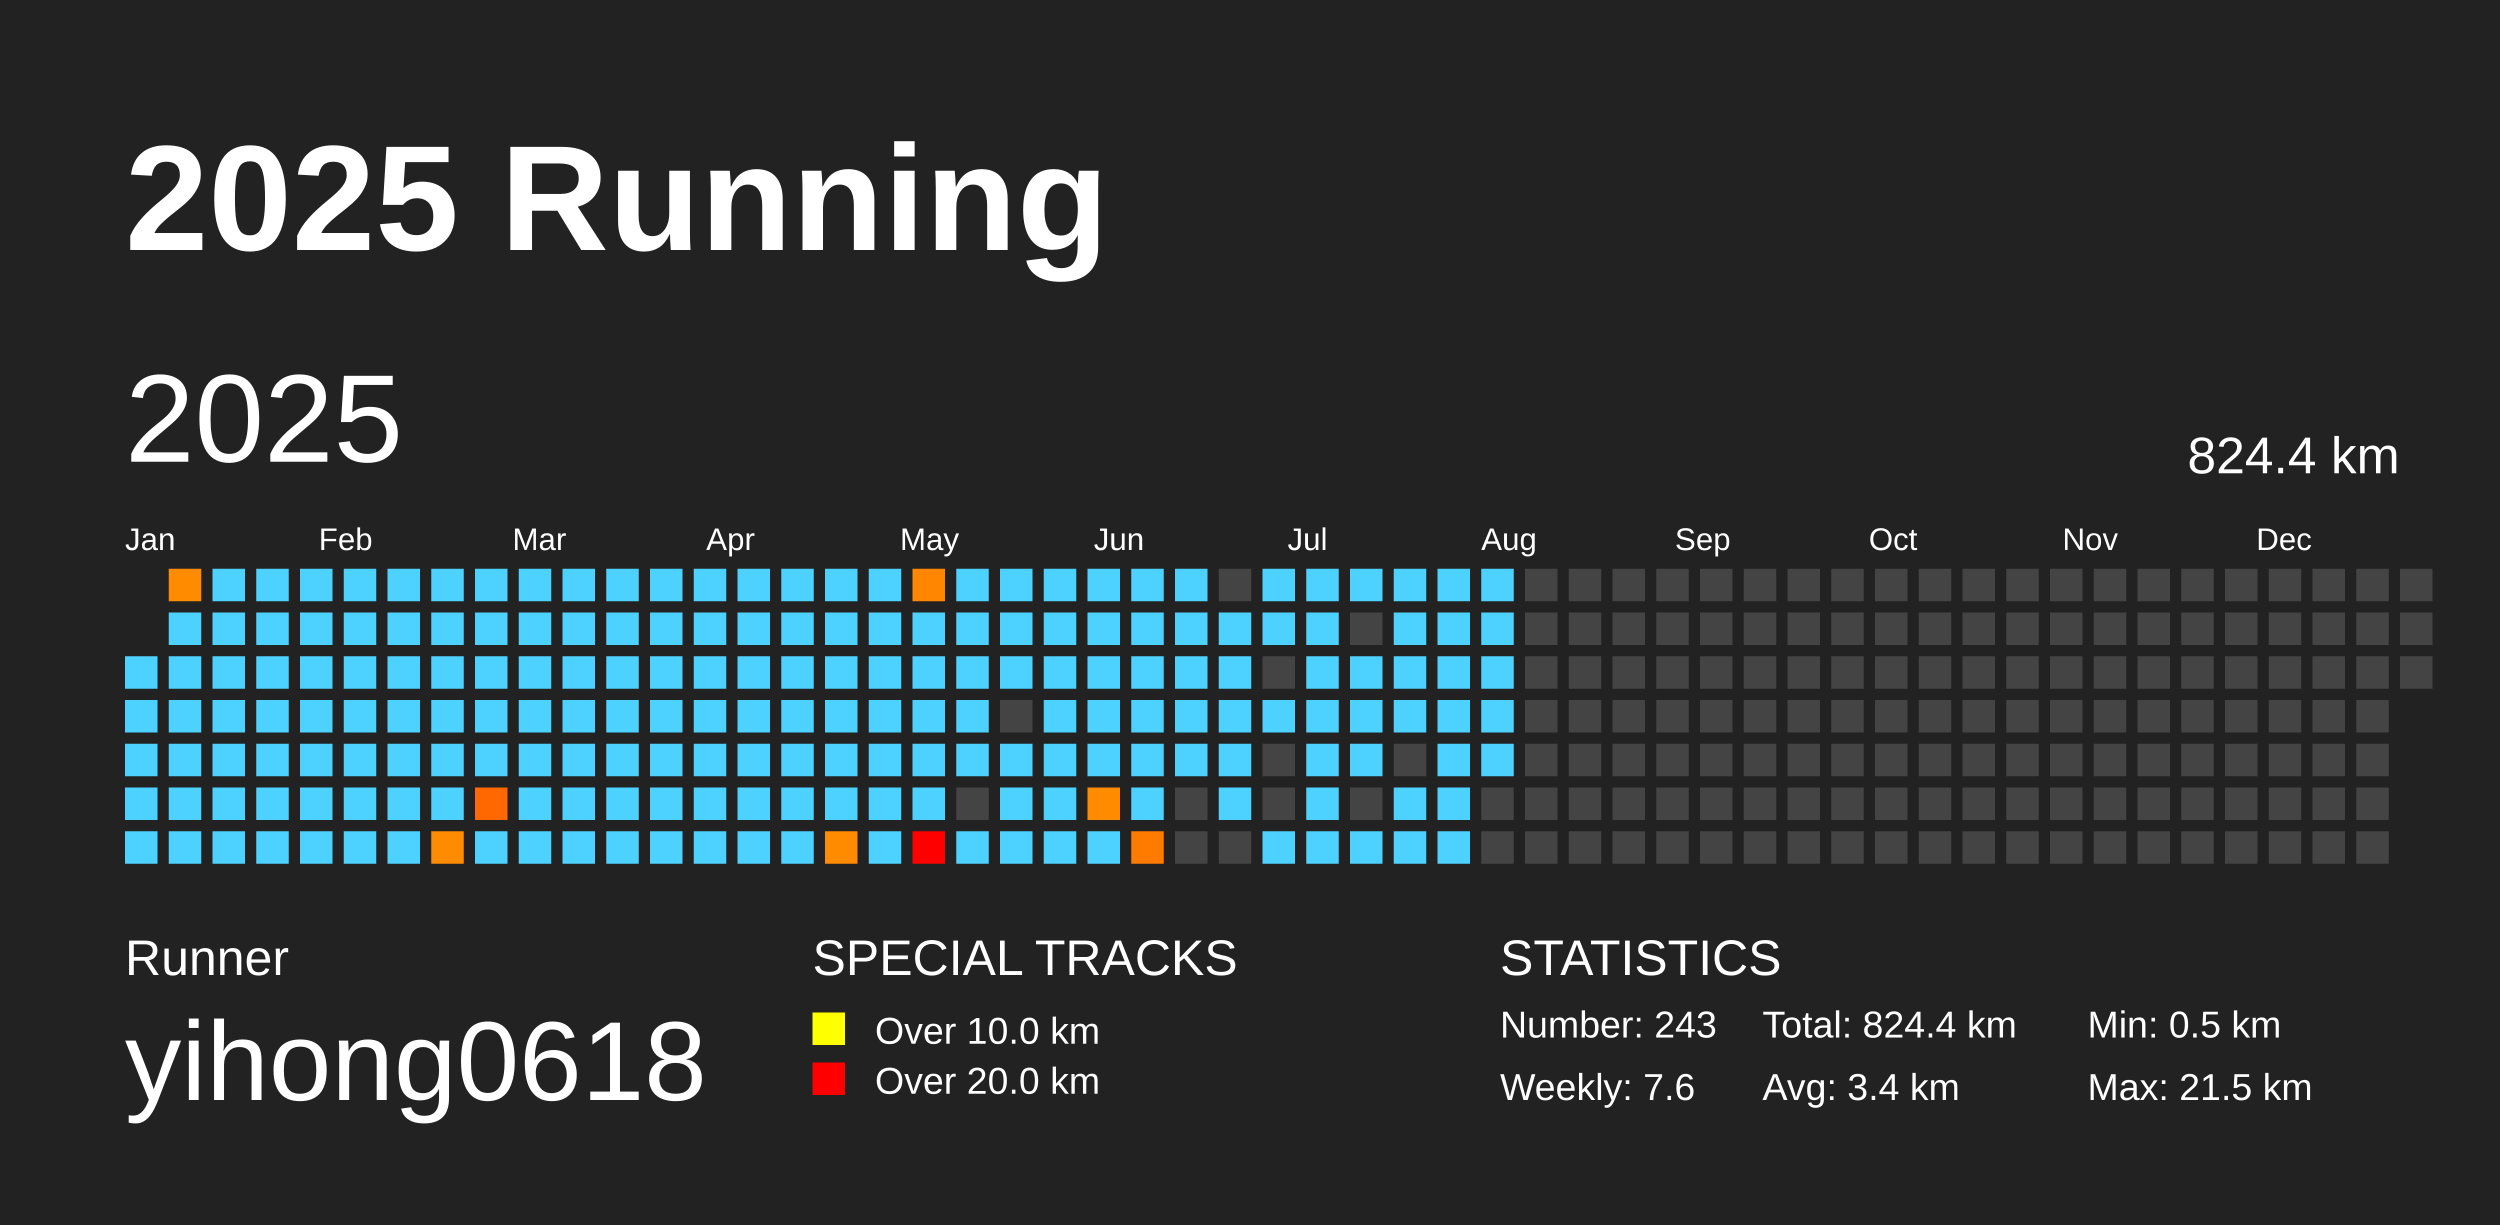
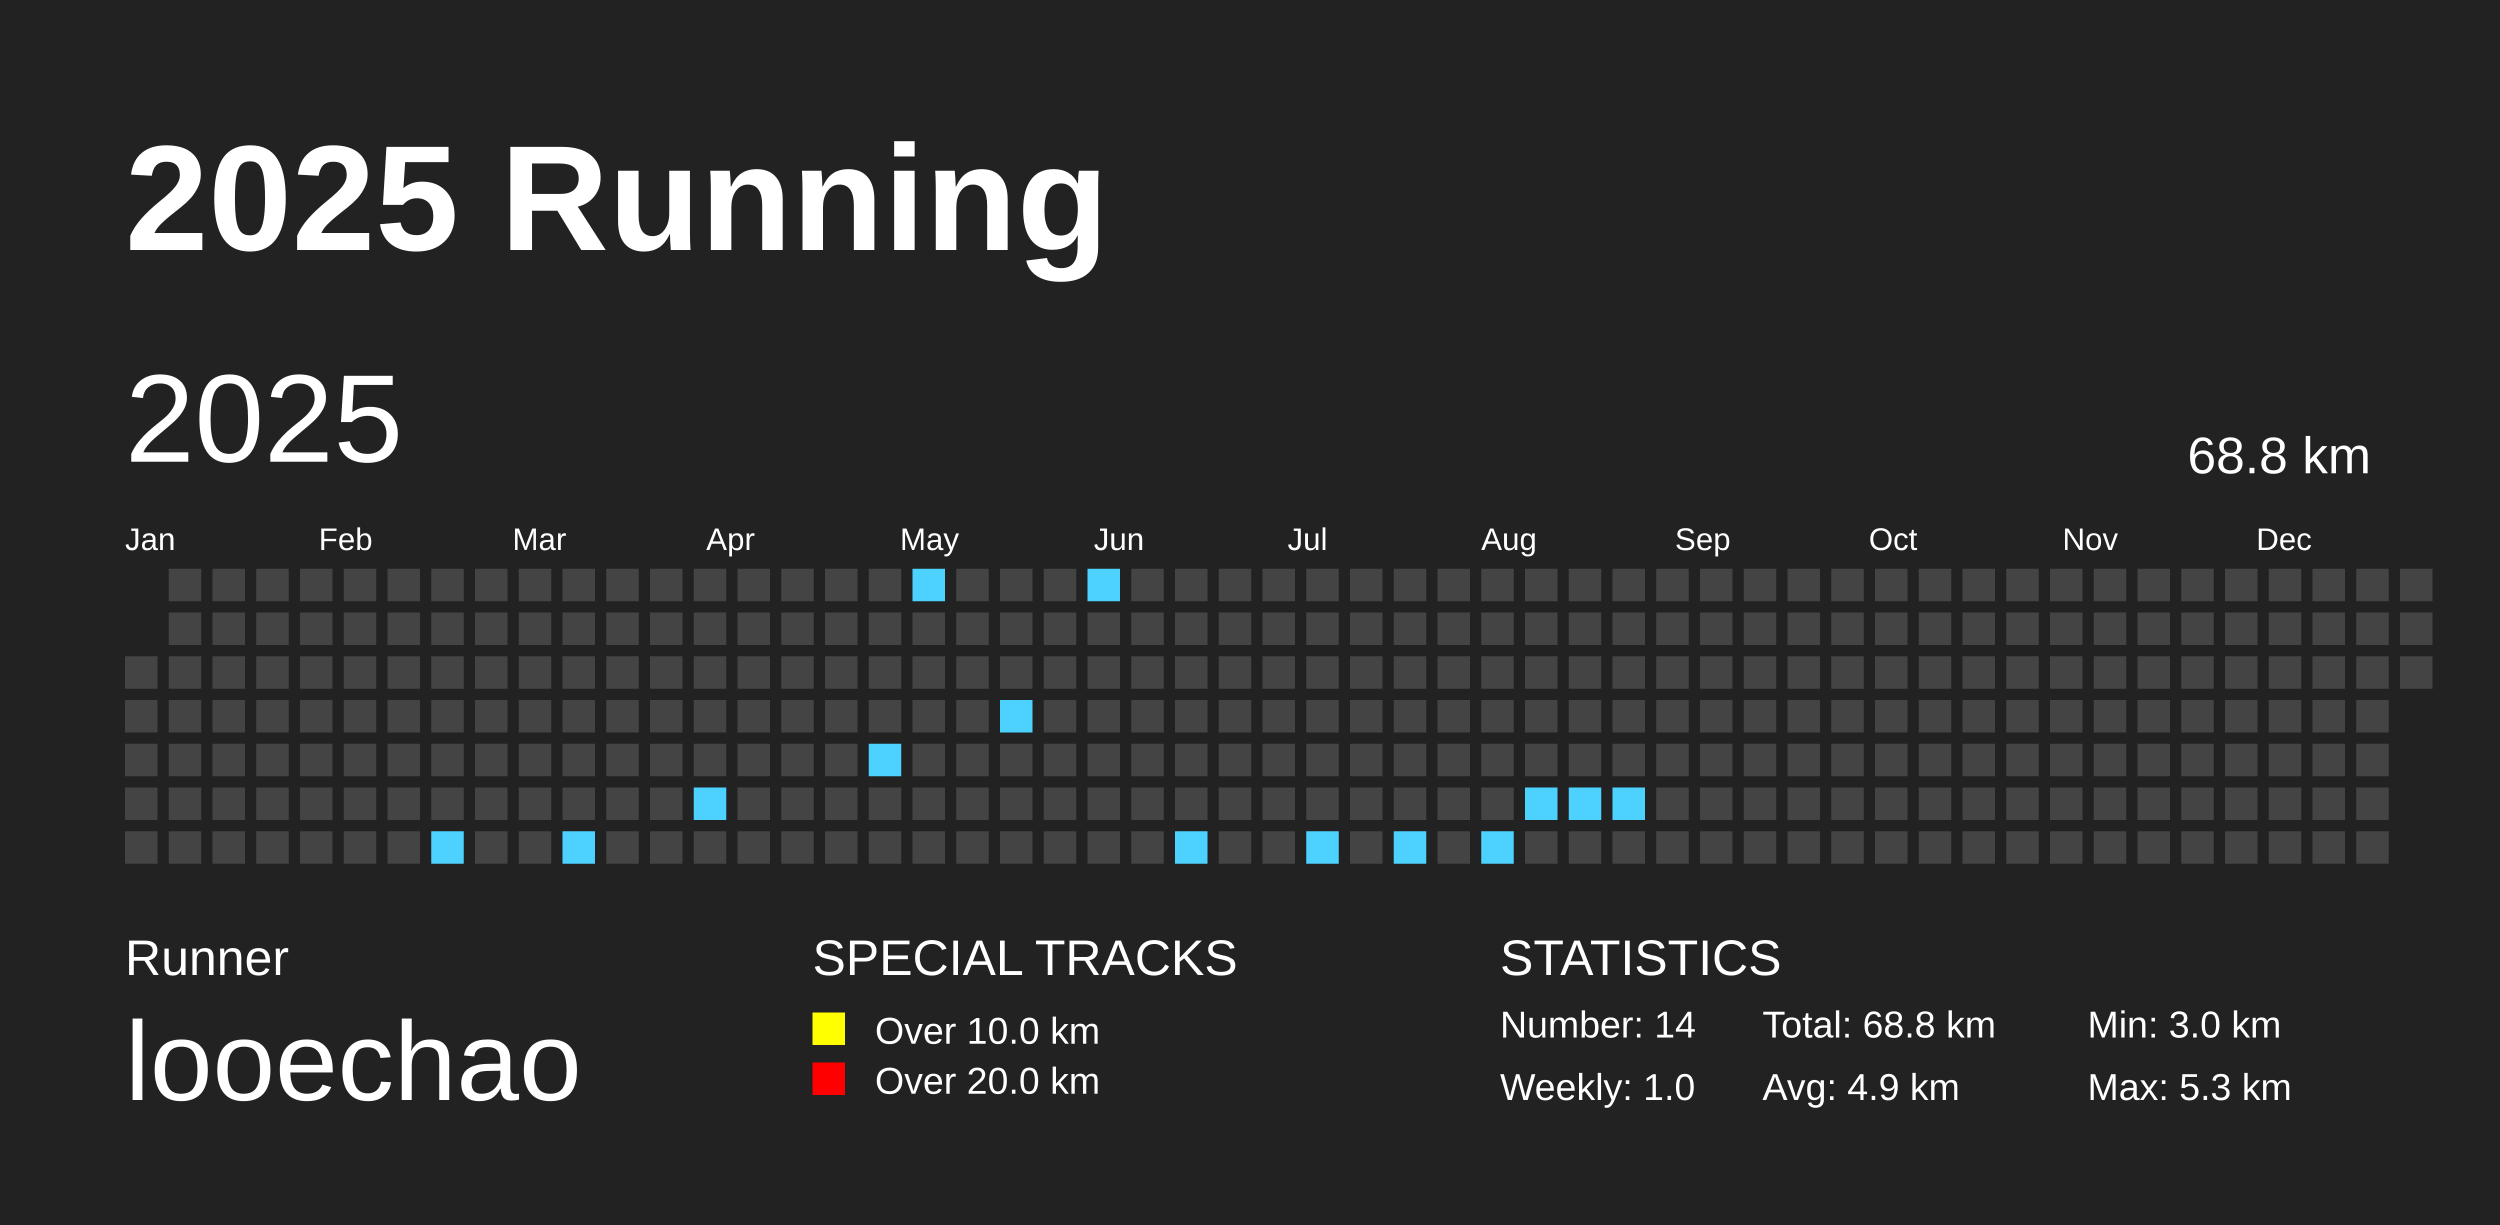
<svg xmlns="http://www.w3.org/2000/svg" baseProfile="full" height="98mm" version="1.1" viewBox="0,0,200,98" width="200mm">
  <defs />
  <rect fill="#222222" height="98" width="200" x="0" y="0" />
  <text fill="#FFFFFF" style="font-size:12px; font-family:Arial; font-weight:bold;" x="10" y="20">2025 Running</text>
  <text fill="#FFFFFF" style="font-size:4px; font-family:Arial" x="10" y="78">Runner</text>
-   <text fill="#FFFFFF" style="font-size:9px; font-family:Arial" x="10" y="88">yihong0618</text>
+   <text fill="#FFFFFF" style="font-size:9px; font-family:Arial" x="10" y="88">looechao</text>
  <text fill="#FFFFFF" style="font-size:4px; font-family:Arial" x="65" y="78">SPECIAL TRACKS</text>
  <rect fill="yellow" height="2.6" width="2.6" x="65" y="81" />
  <text fill="#FFFFFF" style="font-size:3px; font-family:Arial" x="70" y="83.5">Over 10.0 km</text>
  <rect fill="red" height="2.6" width="2.6" x="65" y="85" />
  <text fill="#FFFFFF" style="font-size:3px; font-family:Arial" x="70" y="87.5">Over 20.0 km</text>
  <text fill="#FFFFFF" style="font-size:4px; font-family:Arial" x="120" y="78">STATISTICS</text>
-   <text fill="#FFFFFF" style="font-size:3px; font-family:Arial" x="120" y="83">Number: 243</text>
-   <text fill="#FFFFFF" style="font-size:3px; font-family:Arial" x="120" y="88">Weekly: 7.6</text>
-   <text fill="#FFFFFF" style="font-size:3px; font-family:Arial" x="141" y="83">Total: 824.4 km</text>
-   <text fill="#FFFFFF" style="font-size:3px; font-family:Arial" x="141" y="88">Avg: 3.4 km</text>
-   <text fill="#FFFFFF" style="font-size:3px; font-family:Arial" x="167" y="83">Min: 0.5 km</text>
-   <text fill="#FFFFFF" style="font-size:3px; font-family:Arial" x="167" y="88">Max: 21.5 km</text>
+   <text fill="#FFFFFF" style="font-size:3px; font-family:Arial" x="120" y="83">Number: 14</text>
+   <text fill="#FFFFFF" style="font-size:3px; font-family:Arial" x="120" y="88">Weekly: 1.0</text>
+   <text fill="#FFFFFF" style="font-size:3px; font-family:Arial" x="141" y="83">Total: 68.8 km</text>
+   <text fill="#FFFFFF" style="font-size:3px; font-family:Arial" x="141" y="88">Avg: 4.9 km</text>
+   <text fill="#FFFFFF" style="font-size:3px; font-family:Arial" x="167" y="83">Min: 3.0 km</text>
+   <text fill="#FFFFFF" style="font-size:3px; font-family:Arial" x="167" y="88">Max: 5.3 km</text>
  <text dominant-baseline="hanging" fill="#FFFFFF" style="font-size:10.0px; font-family:Arial;" x="10" y="30">2025</text>
-   <text dominant-baseline="hanging" fill="#FFFFFF" style="font-size:4.125px; font-family:Arial;" x="175" y="35">824.4 km</text>
+   <text dominant-baseline="hanging" fill="#FFFFFF" style="font-size:4.125px; font-family:Arial;" x="175" y="35">68.8 km</text>
  <text fill="#FFFFFF" style="font-size:2.5px; font-family:Arial" x="10.0" y="44">Jan</text>
  <text fill="#FFFFFF" style="font-size:2.5px; font-family:Arial" x="25.5" y="44">Feb</text>
  <text fill="#FFFFFF" style="font-size:2.5px; font-family:Arial" x="41.0" y="44">Mar</text>
  <text fill="#FFFFFF" style="font-size:2.5px; font-family:Arial" x="56.5" y="44">Apr</text>
  <text fill="#FFFFFF" style="font-size:2.5px; font-family:Arial" x="72.0" y="44">May</text>
  <text fill="#FFFFFF" style="font-size:2.5px; font-family:Arial" x="87.5" y="44">Jun</text>
  <text fill="#FFFFFF" style="font-size:2.5px; font-family:Arial" x="103.0" y="44">Jul</text>
  <text fill="#FFFFFF" style="font-size:2.5px; font-family:Arial" x="118.5" y="44">Aug</text>
  <text fill="#FFFFFF" style="font-size:2.5px; font-family:Arial" x="134.0" y="44">Sep</text>
  <text fill="#FFFFFF" style="font-size:2.5px; font-family:Arial" x="149.5" y="44">Oct</text>
  <text fill="#FFFFFF" style="font-size:2.5px; font-family:Arial" x="165.0" y="44">Nov</text>
  <text fill="#FFFFFF" style="font-size:2.5px; font-family:Arial" x="180.5" y="44">Dec</text>
-   <rect fill="#4dd2ff" height="2.6" width="2.6" x="10.0" y="52.5" />
-   <rect fill="#4dd2ff" height="2.6" width="2.6" x="10.0" y="56.0" />
-   <rect fill="#4dd2ff" height="2.6" width="2.6" x="10.0" y="59.5" />
-   <rect fill="#4dd2ff" height="2.6" width="2.6" x="10.0" y="63.0" />
-   <rect fill="#4dd2ff" height="2.6" width="2.6" x="10.0" y="66.5" />
-   <rect fill="#ff8c00" height="2.6" width="2.6" x="13.5" y="45.5" />
-   <rect fill="#4dd2ff" height="2.6" width="2.6" x="13.5" y="49.0" />
-   <rect fill="#4dd2ff" height="2.6" width="2.6" x="13.5" y="52.5" />
-   <rect fill="#4dd2ff" height="2.6" width="2.6" x="13.5" y="56.0" />
-   <rect fill="#4dd2ff" height="2.6" width="2.6" x="13.5" y="59.5" />
-   <rect fill="#4dd2ff" height="2.6" width="2.6" x="13.5" y="63.0" />
-   <rect fill="#4dd2ff" height="2.6" width="2.6" x="13.5" y="66.5" />
-   <rect fill="#4dd2ff" height="2.6" width="2.6" x="17.0" y="45.5" />
-   <rect fill="#4dd2ff" height="2.6" width="2.6" x="17.0" y="49.0" />
-   <rect fill="#4dd2ff" height="2.6" width="2.6" x="17.0" y="52.5" />
-   <rect fill="#4dd2ff" height="2.6" width="2.6" x="17.0" y="56.0" />
-   <rect fill="#4dd2ff" height="2.6" width="2.6" x="17.0" y="59.5" />
-   <rect fill="#4dd2ff" height="2.6" width="2.6" x="17.0" y="63.0" />
-   <rect fill="#4dd2ff" height="2.6" width="2.6" x="17.0" y="66.5" />
-   <rect fill="#4dd2ff" height="2.6" width="2.6" x="20.5" y="45.5" />
-   <rect fill="#4dd2ff" height="2.6" width="2.6" x="20.5" y="49.0" />
-   <rect fill="#4dd2ff" height="2.6" width="2.6" x="20.5" y="52.5" />
-   <rect fill="#4dd2ff" height="2.6" width="2.6" x="20.5" y="56.0" />
-   <rect fill="#4dd2ff" height="2.6" width="2.6" x="20.5" y="59.5" />
-   <rect fill="#4dd2ff" height="2.6" width="2.6" x="20.5" y="63.0" />
-   <rect fill="#4dd2ff" height="2.6" width="2.6" x="20.5" y="66.5" />
-   <rect fill="#4dd2ff" height="2.6" width="2.6" x="24.0" y="45.5" />
-   <rect fill="#4dd2ff" height="2.6" width="2.6" x="24.0" y="49.0" />
-   <rect fill="#4dd2ff" height="2.6" width="2.6" x="24.0" y="52.5" />
-   <rect fill="#4dd2ff" height="2.6" width="2.6" x="24.0" y="56.0" />
-   <rect fill="#4dd2ff" height="2.6" width="2.6" x="24.0" y="59.5" />
-   <rect fill="#4dd2ff" height="2.6" width="2.6" x="24.0" y="63.0" />
-   <rect fill="#4dd2ff" height="2.6" width="2.6" x="24.0" y="66.5" />
-   <rect fill="#4dd2ff" height="2.6" width="2.6" x="27.5" y="45.5" />
-   <rect fill="#4dd2ff" height="2.6" width="2.6" x="27.5" y="49.0" />
-   <rect fill="#4dd2ff" height="2.6" width="2.6" x="27.5" y="52.5" />
-   <rect fill="#4dd2ff" height="2.6" width="2.6" x="27.5" y="56.0" />
-   <rect fill="#4dd2ff" height="2.6" width="2.6" x="27.5" y="59.5" />
-   <rect fill="#4dd2ff" height="2.6" width="2.6" x="27.5" y="63.0" />
-   <rect fill="#4dd2ff" height="2.6" width="2.6" x="27.5" y="66.5" />
-   <rect fill="#4dd2ff" height="2.6" width="2.6" x="31.0" y="45.5" />
-   <rect fill="#4dd2ff" height="2.6" width="2.6" x="31.0" y="49.0" />
-   <rect fill="#4dd2ff" height="2.6" width="2.6" x="31.0" y="52.5" />
-   <rect fill="#4dd2ff" height="2.6" width="2.6" x="31.0" y="56.0" />
-   <rect fill="#4dd2ff" height="2.6" width="2.6" x="31.0" y="59.5" />
-   <rect fill="#4dd2ff" height="2.6" width="2.6" x="31.0" y="63.0" />
-   <rect fill="#4dd2ff" height="2.6" width="2.6" x="31.0" y="66.5" />
-   <rect fill="#4dd2ff" height="2.6" width="2.6" x="34.5" y="45.5" />
-   <rect fill="#4dd2ff" height="2.6" width="2.6" x="34.5" y="49.0" />
-   <rect fill="#4dd2ff" height="2.6" width="2.6" x="34.5" y="52.5" />
-   <rect fill="#4dd2ff" height="2.6" width="2.6" x="34.5" y="56.0" />
-   <rect fill="#4dd2ff" height="2.6" width="2.6" x="34.5" y="59.5" />
-   <rect fill="#4dd2ff" height="2.6" width="2.6" x="34.5" y="63.0" />
-   <rect fill="#ff8c00" height="2.6" width="2.6" x="34.5" y="66.5" />
-   <rect fill="#4dd2ff" height="2.6" width="2.6" x="38.0" y="45.5" />
-   <rect fill="#4dd2ff" height="2.6" width="2.6" x="38.0" y="49.0" />
-   <rect fill="#4dd2ff" height="2.6" width="2.6" x="38.0" y="52.5" />
-   <rect fill="#4dd2ff" height="2.6" width="2.6" x="38.0" y="56.0" />
-   <rect fill="#4dd2ff" height="2.6" width="2.6" x="38.0" y="59.5" />
-   <rect fill="#ff6700" height="2.6" width="2.6" x="38.0" y="63.0" />
-   <rect fill="#4dd2ff" height="2.6" width="2.6" x="38.0" y="66.5" />
-   <rect fill="#4dd2ff" height="2.6" width="2.6" x="41.5" y="45.5" />
-   <rect fill="#4dd2ff" height="2.6" width="2.6" x="41.5" y="49.0" />
-   <rect fill="#4dd2ff" height="2.6" width="2.6" x="41.5" y="52.5" />
-   <rect fill="#4dd2ff" height="2.6" width="2.6" x="41.5" y="56.0" />
-   <rect fill="#4dd2ff" height="2.6" width="2.6" x="41.5" y="59.5" />
-   <rect fill="#4dd2ff" height="2.6" width="2.6" x="41.5" y="63.0" />
-   <rect fill="#4dd2ff" height="2.6" width="2.6" x="41.5" y="66.5" />
-   <rect fill="#4dd2ff" height="2.6" width="2.6" x="45.0" y="45.5" />
-   <rect fill="#4dd2ff" height="2.6" width="2.6" x="45.0" y="49.0" />
-   <rect fill="#4dd2ff" height="2.6" width="2.6" x="45.0" y="52.5" />
-   <rect fill="#4dd2ff" height="2.6" width="2.6" x="45.0" y="56.0" />
-   <rect fill="#4dd2ff" height="2.6" width="2.6" x="45.0" y="59.5" />
-   <rect fill="#4dd2ff" height="2.6" width="2.6" x="45.0" y="63.0" />
-   <rect fill="#4dd2ff" height="2.6" width="2.6" x="45.0" y="66.5" />
-   <rect fill="#4dd2ff" height="2.6" width="2.6" x="48.5" y="45.5" />
-   <rect fill="#4dd2ff" height="2.6" width="2.6" x="48.5" y="49.0" />
-   <rect fill="#4dd2ff" height="2.6" width="2.6" x="48.5" y="52.5" />
-   <rect fill="#4dd2ff" height="2.6" width="2.6" x="48.5" y="56.0" />
-   <rect fill="#4dd2ff" height="2.6" width="2.6" x="48.5" y="59.5" />
-   <rect fill="#4dd2ff" height="2.6" width="2.6" x="48.5" y="63.0" />
-   <rect fill="#4dd2ff" height="2.6" width="2.6" x="48.5" y="66.5" />
-   <rect fill="#4dd2ff" height="2.6" width="2.6" x="52.0" y="45.5" />
-   <rect fill="#4dd2ff" height="2.6" width="2.6" x="52.0" y="49.0" />
-   <rect fill="#4dd2ff" height="2.6" width="2.6" x="52.0" y="52.5" />
-   <rect fill="#4dd2ff" height="2.6" width="2.6" x="52.0" y="56.0" />
-   <rect fill="#4dd2ff" height="2.6" width="2.6" x="52.0" y="59.5" />
-   <rect fill="#4dd2ff" height="2.6" width="2.6" x="52.0" y="63.0" />
-   <rect fill="#4dd2ff" height="2.6" width="2.6" x="52.0" y="66.5" />
-   <rect fill="#4dd2ff" height="2.6" width="2.6" x="55.5" y="45.5" />
-   <rect fill="#4dd2ff" height="2.6" width="2.6" x="55.5" y="49.0" />
-   <rect fill="#4dd2ff" height="2.6" width="2.6" x="55.5" y="52.5" />
-   <rect fill="#4dd2ff" height="2.6" width="2.6" x="55.5" y="56.0" />
-   <rect fill="#4dd2ff" height="2.6" width="2.6" x="55.5" y="59.5" />
-   <rect fill="#4dd2ff" height="2.6" width="2.6" x="55.5" y="63.0" />
-   <rect fill="#4dd2ff" height="2.6" width="2.6" x="55.5" y="66.5" />
-   <rect fill="#4dd2ff" height="2.6" width="2.6" x="59.0" y="45.5" />
-   <rect fill="#4dd2ff" height="2.6" width="2.6" x="59.0" y="49.0" />
-   <rect fill="#4dd2ff" height="2.6" width="2.6" x="59.0" y="52.5" />
-   <rect fill="#4dd2ff" height="2.6" width="2.6" x="59.0" y="56.0" />
-   <rect fill="#4dd2ff" height="2.6" width="2.6" x="59.0" y="59.5" />
-   <rect fill="#4dd2ff" height="2.6" width="2.6" x="59.0" y="63.0" />
-   <rect fill="#4dd2ff" height="2.6" width="2.6" x="59.0" y="66.5" />
-   <rect fill="#4dd2ff" height="2.6" width="2.6" x="62.5" y="45.5" />
-   <rect fill="#4dd2ff" height="2.6" width="2.6" x="62.5" y="49.0" />
-   <rect fill="#4dd2ff" height="2.6" width="2.6" x="62.5" y="52.5" />
-   <rect fill="#4dd2ff" height="2.6" width="2.6" x="62.5" y="56.0" />
-   <rect fill="#4dd2ff" height="2.6" width="2.6" x="62.5" y="59.5" />
-   <rect fill="#4dd2ff" height="2.6" width="2.6" x="62.5" y="63.0" />
-   <rect fill="#4dd2ff" height="2.6" width="2.6" x="62.5" y="66.5" />
-   <rect fill="#4dd2ff" height="2.6" width="2.6" x="66.0" y="45.5" />
-   <rect fill="#4dd2ff" height="2.6" width="2.6" x="66.0" y="49.0" />
-   <rect fill="#4dd2ff" height="2.6" width="2.6" x="66.0" y="52.5" />
-   <rect fill="#4dd2ff" height="2.6" width="2.6" x="66.0" y="56.0" />
-   <rect fill="#4dd2ff" height="2.6" width="2.6" x="66.0" y="59.5" />
-   <rect fill="#4dd2ff" height="2.6" width="2.6" x="66.0" y="63.0" />
-   <rect fill="#ff8c00" height="2.6" width="2.6" x="66.0" y="66.5" />
-   <rect fill="#4dd2ff" height="2.6" width="2.6" x="69.5" y="45.5" />
-   <rect fill="#4dd2ff" height="2.6" width="2.6" x="69.5" y="49.0" />
-   <rect fill="#4dd2ff" height="2.6" width="2.6" x="69.5" y="52.5" />
-   <rect fill="#4dd2ff" height="2.6" width="2.6" x="69.5" y="56.0" />
-   <rect fill="#4dd2ff" height="2.6" width="2.6" x="69.5" y="59.5" />
-   <rect fill="#4dd2ff" height="2.6" width="2.6" x="69.5" y="63.0" />
-   <rect fill="#4dd2ff" height="2.6" width="2.6" x="69.5" y="66.5" />
-   <rect fill="#ff8600" height="2.6" width="2.6" x="73.0" y="45.5" />
-   <rect fill="#4dd2ff" height="2.6" width="2.6" x="73.0" y="49.0" />
-   <rect fill="#4dd2ff" height="2.6" width="2.6" x="73.0" y="52.5" />
-   <rect fill="#4dd2ff" height="2.6" width="2.6" x="73.0" y="56.0" />
-   <rect fill="#4dd2ff" height="2.6" width="2.6" x="73.0" y="59.5" />
-   <rect fill="#4dd2ff" height="2.6" width="2.6" x="73.0" y="63.0" />
-   <rect fill="red" height="2.6" width="2.6" x="73.0" y="66.5" />
-   <rect fill="#4dd2ff" height="2.6" width="2.6" x="76.5" y="45.5" />
-   <rect fill="#4dd2ff" height="2.6" width="2.6" x="76.5" y="49.0" />
-   <rect fill="#4dd2ff" height="2.6" width="2.6" x="76.5" y="52.5" />
-   <rect fill="#4dd2ff" height="2.6" width="2.6" x="76.5" y="56.0" />
-   <rect fill="#4dd2ff" height="2.6" width="2.6" x="76.5" y="59.5" />
+   <rect fill="#444444" height="2.6" width="2.6" x="10.0" y="52.5" />
+   <rect fill="#444444" height="2.6" width="2.6" x="10.0" y="56.0" />
+   <rect fill="#444444" height="2.6" width="2.6" x="10.0" y="59.5" />
+   <rect fill="#444444" height="2.6" width="2.6" x="10.0" y="63.0" />
+   <rect fill="#444444" height="2.6" width="2.6" x="10.0" y="66.5" />
+   <rect fill="#444444" height="2.6" width="2.6" x="13.5" y="45.5" />
+   <rect fill="#444444" height="2.6" width="2.6" x="13.5" y="49.0" />
+   <rect fill="#444444" height="2.6" width="2.6" x="13.5" y="52.5" />
+   <rect fill="#444444" height="2.6" width="2.6" x="13.5" y="56.0" />
+   <rect fill="#444444" height="2.6" width="2.6" x="13.5" y="59.5" />
+   <rect fill="#444444" height="2.6" width="2.6" x="13.5" y="63.0" />
+   <rect fill="#444444" height="2.6" width="2.6" x="13.5" y="66.5" />
+   <rect fill="#444444" height="2.6" width="2.6" x="17.0" y="45.5" />
+   <rect fill="#444444" height="2.6" width="2.6" x="17.0" y="49.0" />
+   <rect fill="#444444" height="2.6" width="2.6" x="17.0" y="52.5" />
+   <rect fill="#444444" height="2.6" width="2.6" x="17.0" y="56.0" />
+   <rect fill="#444444" height="2.6" width="2.6" x="17.0" y="59.5" />
+   <rect fill="#444444" height="2.6" width="2.6" x="17.0" y="63.0" />
+   <rect fill="#444444" height="2.6" width="2.6" x="17.0" y="66.5" />
+   <rect fill="#444444" height="2.6" width="2.6" x="20.5" y="45.5" />
+   <rect fill="#444444" height="2.6" width="2.6" x="20.5" y="49.0" />
+   <rect fill="#444444" height="2.6" width="2.6" x="20.5" y="52.5" />
+   <rect fill="#444444" height="2.6" width="2.6" x="20.5" y="56.0" />
+   <rect fill="#444444" height="2.6" width="2.6" x="20.5" y="59.5" />
+   <rect fill="#444444" height="2.6" width="2.6" x="20.5" y="63.0" />
+   <rect fill="#444444" height="2.6" width="2.6" x="20.5" y="66.5" />
+   <rect fill="#444444" height="2.6" width="2.6" x="24.0" y="45.5" />
+   <rect fill="#444444" height="2.6" width="2.6" x="24.0" y="49.0" />
+   <rect fill="#444444" height="2.6" width="2.6" x="24.0" y="52.5" />
+   <rect fill="#444444" height="2.6" width="2.6" x="24.0" y="56.0" />
+   <rect fill="#444444" height="2.6" width="2.6" x="24.0" y="59.5" />
+   <rect fill="#444444" height="2.6" width="2.6" x="24.0" y="63.0" />
+   <rect fill="#444444" height="2.6" width="2.6" x="24.0" y="66.5" />
+   <rect fill="#444444" height="2.6" width="2.6" x="27.5" y="45.5" />
+   <rect fill="#444444" height="2.6" width="2.6" x="27.5" y="49.0" />
+   <rect fill="#444444" height="2.6" width="2.6" x="27.5" y="52.5" />
+   <rect fill="#444444" height="2.6" width="2.6" x="27.5" y="56.0" />
+   <rect fill="#444444" height="2.6" width="2.6" x="27.5" y="59.5" />
+   <rect fill="#444444" height="2.6" width="2.6" x="27.5" y="63.0" />
+   <rect fill="#444444" height="2.6" width="2.6" x="27.5" y="66.5" />
+   <rect fill="#444444" height="2.6" width="2.6" x="31.0" y="45.5" />
+   <rect fill="#444444" height="2.6" width="2.6" x="31.0" y="49.0" />
+   <rect fill="#444444" height="2.6" width="2.6" x="31.0" y="52.5" />
+   <rect fill="#444444" height="2.6" width="2.6" x="31.0" y="56.0" />
+   <rect fill="#444444" height="2.6" width="2.6" x="31.0" y="59.5" />
+   <rect fill="#444444" height="2.6" width="2.6" x="31.0" y="63.0" />
+   <rect fill="#444444" height="2.6" width="2.6" x="31.0" y="66.5" />
+   <rect fill="#444444" height="2.6" width="2.6" x="34.5" y="45.5" />
+   <rect fill="#444444" height="2.6" width="2.6" x="34.5" y="49.0" />
+   <rect fill="#444444" height="2.6" width="2.6" x="34.5" y="52.5" />
+   <rect fill="#444444" height="2.6" width="2.6" x="34.5" y="56.0" />
+   <rect fill="#444444" height="2.6" width="2.6" x="34.5" y="59.5" />
+   <rect fill="#444444" height="2.6" width="2.6" x="34.5" y="63.0" />
+   <rect fill="#4DD2FF" height="2.6" width="2.6" x="34.5" y="66.5" />
+   <rect fill="#444444" height="2.6" width="2.6" x="38.0" y="45.5" />
+   <rect fill="#444444" height="2.6" width="2.6" x="38.0" y="49.0" />
+   <rect fill="#444444" height="2.6" width="2.6" x="38.0" y="52.5" />
+   <rect fill="#444444" height="2.6" width="2.6" x="38.0" y="56.0" />
+   <rect fill="#444444" height="2.6" width="2.6" x="38.0" y="59.5" />
+   <rect fill="#444444" height="2.6" width="2.6" x="38.0" y="63.0" />
+   <rect fill="#444444" height="2.6" width="2.6" x="38.0" y="66.5" />
+   <rect fill="#444444" height="2.6" width="2.6" x="41.5" y="45.5" />
+   <rect fill="#444444" height="2.6" width="2.6" x="41.5" y="49.0" />
+   <rect fill="#444444" height="2.6" width="2.6" x="41.5" y="52.5" />
+   <rect fill="#444444" height="2.6" width="2.6" x="41.5" y="56.0" />
+   <rect fill="#444444" height="2.6" width="2.6" x="41.5" y="59.5" />
+   <rect fill="#444444" height="2.6" width="2.6" x="41.5" y="63.0" />
+   <rect fill="#444444" height="2.6" width="2.6" x="41.5" y="66.5" />
+   <rect fill="#444444" height="2.6" width="2.6" x="45.0" y="45.5" />
+   <rect fill="#444444" height="2.6" width="2.6" x="45.0" y="49.0" />
+   <rect fill="#444444" height="2.6" width="2.6" x="45.0" y="52.5" />
+   <rect fill="#444444" height="2.6" width="2.6" x="45.0" y="56.0" />
+   <rect fill="#444444" height="2.6" width="2.6" x="45.0" y="59.5" />
+   <rect fill="#444444" height="2.6" width="2.6" x="45.0" y="63.0" />
+   <rect fill="#4DD2FF" height="2.6" width="2.6" x="45.0" y="66.5" />
+   <rect fill="#444444" height="2.6" width="2.6" x="48.5" y="45.5" />
+   <rect fill="#444444" height="2.6" width="2.6" x="48.5" y="49.0" />
+   <rect fill="#444444" height="2.6" width="2.6" x="48.5" y="52.5" />
+   <rect fill="#444444" height="2.6" width="2.6" x="48.5" y="56.0" />
+   <rect fill="#444444" height="2.6" width="2.6" x="48.5" y="59.5" />
+   <rect fill="#444444" height="2.6" width="2.6" x="48.5" y="63.0" />
+   <rect fill="#444444" height="2.6" width="2.6" x="48.5" y="66.5" />
+   <rect fill="#444444" height="2.6" width="2.6" x="52.0" y="45.5" />
+   <rect fill="#444444" height="2.6" width="2.6" x="52.0" y="49.0" />
+   <rect fill="#444444" height="2.6" width="2.6" x="52.0" y="52.5" />
+   <rect fill="#444444" height="2.6" width="2.6" x="52.0" y="56.0" />
+   <rect fill="#444444" height="2.6" width="2.6" x="52.0" y="59.5" />
+   <rect fill="#444444" height="2.6" width="2.6" x="52.0" y="63.0" />
+   <rect fill="#444444" height="2.6" width="2.6" x="52.0" y="66.5" />
+   <rect fill="#444444" height="2.6" width="2.6" x="55.5" y="45.5" />
+   <rect fill="#444444" height="2.6" width="2.6" x="55.5" y="49.0" />
+   <rect fill="#444444" height="2.6" width="2.6" x="55.5" y="52.5" />
+   <rect fill="#444444" height="2.6" width="2.6" x="55.5" y="56.0" />
+   <rect fill="#444444" height="2.6" width="2.6" x="55.5" y="59.5" />
+   <rect fill="#4DD2FF" height="2.6" width="2.6" x="55.5" y="63.0" />
+   <rect fill="#444444" height="2.6" width="2.6" x="55.5" y="66.5" />
+   <rect fill="#444444" height="2.6" width="2.6" x="59.0" y="45.5" />
+   <rect fill="#444444" height="2.6" width="2.6" x="59.0" y="49.0" />
+   <rect fill="#444444" height="2.6" width="2.6" x="59.0" y="52.5" />
+   <rect fill="#444444" height="2.6" width="2.6" x="59.0" y="56.0" />
+   <rect fill="#444444" height="2.6" width="2.6" x="59.0" y="59.5" />
+   <rect fill="#444444" height="2.6" width="2.6" x="59.0" y="63.0" />
+   <rect fill="#444444" height="2.6" width="2.6" x="59.0" y="66.5" />
+   <rect fill="#444444" height="2.6" width="2.6" x="62.5" y="45.5" />
+   <rect fill="#444444" height="2.6" width="2.6" x="62.5" y="49.0" />
+   <rect fill="#444444" height="2.6" width="2.6" x="62.5" y="52.5" />
+   <rect fill="#444444" height="2.6" width="2.6" x="62.5" y="56.0" />
+   <rect fill="#444444" height="2.6" width="2.6" x="62.5" y="59.5" />
+   <rect fill="#444444" height="2.6" width="2.6" x="62.5" y="63.0" />
+   <rect fill="#444444" height="2.6" width="2.6" x="62.5" y="66.5" />
+   <rect fill="#444444" height="2.6" width="2.6" x="66.0" y="45.5" />
+   <rect fill="#444444" height="2.6" width="2.6" x="66.0" y="49.0" />
+   <rect fill="#444444" height="2.6" width="2.6" x="66.0" y="52.5" />
+   <rect fill="#444444" height="2.6" width="2.6" x="66.0" y="56.0" />
+   <rect fill="#444444" height="2.6" width="2.6" x="66.0" y="59.5" />
+   <rect fill="#444444" height="2.6" width="2.6" x="66.0" y="63.0" />
+   <rect fill="#444444" height="2.6" width="2.6" x="66.0" y="66.5" />
+   <rect fill="#444444" height="2.6" width="2.6" x="69.5" y="45.5" />
+   <rect fill="#444444" height="2.6" width="2.6" x="69.5" y="49.0" />
+   <rect fill="#444444" height="2.6" width="2.6" x="69.5" y="52.5" />
+   <rect fill="#444444" height="2.6" width="2.6" x="69.5" y="56.0" />
+   <rect fill="#4DD2FF" height="2.6" width="2.6" x="69.5" y="59.5" />
+   <rect fill="#444444" height="2.6" width="2.6" x="69.5" y="63.0" />
+   <rect fill="#444444" height="2.6" width="2.6" x="69.5" y="66.5" />
+   <rect fill="#4DD2FF" height="2.6" width="2.6" x="73.0" y="45.5" />
+   <rect fill="#444444" height="2.6" width="2.6" x="73.0" y="49.0" />
+   <rect fill="#444444" height="2.6" width="2.6" x="73.0" y="52.5" />
+   <rect fill="#444444" height="2.6" width="2.6" x="73.0" y="56.0" />
+   <rect fill="#444444" height="2.6" width="2.6" x="73.0" y="59.5" />
+   <rect fill="#444444" height="2.6" width="2.6" x="73.0" y="63.0" />
+   <rect fill="#444444" height="2.6" width="2.6" x="73.0" y="66.5" />
+   <rect fill="#444444" height="2.6" width="2.6" x="76.5" y="45.5" />
+   <rect fill="#444444" height="2.6" width="2.6" x="76.5" y="49.0" />
+   <rect fill="#444444" height="2.6" width="2.6" x="76.5" y="52.5" />
+   <rect fill="#444444" height="2.6" width="2.6" x="76.5" y="56.0" />
+   <rect fill="#444444" height="2.6" width="2.6" x="76.5" y="59.5" />
  <rect fill="#444444" height="2.6" width="2.6" x="76.5" y="63.0" />
-   <rect fill="#4dd2ff" height="2.6" width="2.6" x="76.5" y="66.5" />
-   <rect fill="#4dd2ff" height="2.6" width="2.6" x="80.0" y="45.5" />
-   <rect fill="#4dd2ff" height="2.6" width="2.6" x="80.0" y="49.0" />
-   <rect fill="#4dd2ff" height="2.6" width="2.6" x="80.0" y="52.5" />
-   <rect fill="#444444" height="2.6" width="2.6" x="80.0" y="56.0" />
-   <rect fill="#4dd2ff" height="2.6" width="2.6" x="80.0" y="59.5" />
-   <rect fill="#4dd2ff" height="2.6" width="2.6" x="80.0" y="63.0" />
-   <rect fill="#4dd2ff" height="2.6" width="2.6" x="80.0" y="66.5" />
-   <rect fill="#4dd2ff" height="2.6" width="2.6" x="83.5" y="45.5" />
-   <rect fill="#4dd2ff" height="2.6" width="2.6" x="83.5" y="49.0" />
-   <rect fill="#4dd2ff" height="2.6" width="2.6" x="83.5" y="52.5" />
-   <rect fill="#4dd2ff" height="2.6" width="2.6" x="83.5" y="56.0" />
-   <rect fill="#4dd2ff" height="2.6" width="2.6" x="83.5" y="59.5" />
-   <rect fill="#4dd2ff" height="2.6" width="2.6" x="83.5" y="63.0" />
-   <rect fill="#4dd2ff" height="2.6" width="2.6" x="83.5" y="66.5" />
-   <rect fill="#4dd2ff" height="2.6" width="2.6" x="87.0" y="45.5" />
-   <rect fill="#4dd2ff" height="2.6" width="2.6" x="87.0" y="49.0" />
-   <rect fill="#4dd2ff" height="2.6" width="2.6" x="87.0" y="52.5" />
-   <rect fill="#4dd2ff" height="2.6" width="2.6" x="87.0" y="56.0" />
-   <rect fill="#4dd2ff" height="2.6" width="2.6" x="87.0" y="59.5" />
-   <rect fill="#ff8c00" height="2.6" width="2.6" x="87.0" y="63.0" />
-   <rect fill="#4dd2ff" height="2.6" width="2.6" x="87.0" y="66.5" />
-   <rect fill="#4dd2ff" height="2.6" width="2.6" x="90.5" y="45.5" />
-   <rect fill="#4dd2ff" height="2.6" width="2.6" x="90.5" y="49.0" />
-   <rect fill="#4dd2ff" height="2.6" width="2.6" x="90.5" y="52.5" />
-   <rect fill="#4dd2ff" height="2.6" width="2.6" x="90.5" y="56.0" />
-   <rect fill="#4dd2ff" height="2.6" width="2.6" x="90.5" y="59.5" />
-   <rect fill="#4dd2ff" height="2.6" width="2.6" x="90.5" y="63.0" />
-   <rect fill="#ff7b00" height="2.6" width="2.6" x="90.5" y="66.5" />
-   <rect fill="#4dd2ff" height="2.6" width="2.6" x="94.0" y="45.5" />
-   <rect fill="#4dd2ff" height="2.6" width="2.6" x="94.0" y="49.0" />
-   <rect fill="#4dd2ff" height="2.6" width="2.6" x="94.0" y="52.5" />
-   <rect fill="#4dd2ff" height="2.6" width="2.6" x="94.0" y="56.0" />
-   <rect fill="#4dd2ff" height="2.6" width="2.6" x="94.0" y="59.5" />
+   <rect fill="#444444" height="2.6" width="2.6" x="76.5" y="66.5" />
+   <rect fill="#444444" height="2.6" width="2.6" x="80.0" y="45.5" />
+   <rect fill="#444444" height="2.6" width="2.6" x="80.0" y="49.0" />
+   <rect fill="#444444" height="2.6" width="2.6" x="80.0" y="52.5" />
+   <rect fill="#4DD2FF" height="2.6" width="2.6" x="80.0" y="56.0" />
+   <rect fill="#444444" height="2.6" width="2.6" x="80.0" y="59.5" />
+   <rect fill="#444444" height="2.6" width="2.6" x="80.0" y="63.0" />
+   <rect fill="#444444" height="2.6" width="2.6" x="80.0" y="66.5" />
+   <rect fill="#444444" height="2.6" width="2.6" x="83.5" y="45.5" />
+   <rect fill="#444444" height="2.6" width="2.6" x="83.5" y="49.0" />
+   <rect fill="#444444" height="2.6" width="2.6" x="83.5" y="52.5" />
+   <rect fill="#444444" height="2.6" width="2.6" x="83.5" y="56.0" />
+   <rect fill="#444444" height="2.6" width="2.6" x="83.5" y="59.5" />
+   <rect fill="#444444" height="2.6" width="2.6" x="83.5" y="63.0" />
+   <rect fill="#444444" height="2.6" width="2.6" x="83.5" y="66.5" />
+   <rect fill="#4DD2FF" height="2.6" width="2.6" x="87.0" y="45.5" />
+   <rect fill="#444444" height="2.6" width="2.6" x="87.0" y="49.0" />
+   <rect fill="#444444" height="2.6" width="2.6" x="87.0" y="52.5" />
+   <rect fill="#444444" height="2.6" width="2.6" x="87.0" y="56.0" />
+   <rect fill="#444444" height="2.6" width="2.6" x="87.0" y="59.5" />
+   <rect fill="#444444" height="2.6" width="2.6" x="87.0" y="63.0" />
+   <rect fill="#444444" height="2.6" width="2.6" x="87.0" y="66.5" />
+   <rect fill="#444444" height="2.6" width="2.6" x="90.5" y="45.5" />
+   <rect fill="#444444" height="2.6" width="2.6" x="90.5" y="49.0" />
+   <rect fill="#444444" height="2.6" width="2.6" x="90.5" y="52.5" />
+   <rect fill="#444444" height="2.6" width="2.6" x="90.5" y="56.0" />
+   <rect fill="#444444" height="2.6" width="2.6" x="90.5" y="59.5" />
+   <rect fill="#444444" height="2.6" width="2.6" x="90.5" y="63.0" />
+   <rect fill="#444444" height="2.6" width="2.6" x="90.5" y="66.5" />
+   <rect fill="#444444" height="2.6" width="2.6" x="94.0" y="45.5" />
+   <rect fill="#444444" height="2.6" width="2.6" x="94.0" y="49.0" />
+   <rect fill="#444444" height="2.6" width="2.6" x="94.0" y="52.5" />
+   <rect fill="#444444" height="2.6" width="2.6" x="94.0" y="56.0" />
+   <rect fill="#444444" height="2.6" width="2.6" x="94.0" y="59.5" />
  <rect fill="#444444" height="2.6" width="2.6" x="94.0" y="63.0" />
-   <rect fill="#444444" height="2.6" width="2.6" x="94.0" y="66.5" />
+   <rect fill="#4DD2FF" height="2.6" width="2.6" x="94.0" y="66.5" />
  <rect fill="#444444" height="2.6" width="2.6" x="97.5" y="45.5" />
-   <rect fill="#4dd2ff" height="2.6" width="2.6" x="97.5" y="49.0" />
-   <rect fill="#4dd2ff" height="2.6" width="2.6" x="97.5" y="52.5" />
-   <rect fill="#4dd2ff" height="2.6" width="2.6" x="97.5" y="56.0" />
-   <rect fill="#4dd2ff" height="2.6" width="2.6" x="97.5" y="59.5" />
-   <rect fill="#4dd2ff" height="2.6" width="2.6" x="97.5" y="63.0" />
+   <rect fill="#444444" height="2.6" width="2.6" x="97.5" y="49.0" />
+   <rect fill="#444444" height="2.6" width="2.6" x="97.5" y="52.5" />
+   <rect fill="#444444" height="2.6" width="2.6" x="97.5" y="56.0" />
+   <rect fill="#444444" height="2.6" width="2.6" x="97.5" y="59.5" />
+   <rect fill="#444444" height="2.6" width="2.6" x="97.5" y="63.0" />
  <rect fill="#444444" height="2.6" width="2.6" x="97.5" y="66.5" />
-   <rect fill="#4dd2ff" height="2.6" width="2.6" x="101.0" y="45.5" />
-   <rect fill="#4dd2ff" height="2.6" width="2.6" x="101.0" y="49.0" />
+   <rect fill="#444444" height="2.6" width="2.6" x="101.0" y="45.5" />
+   <rect fill="#444444" height="2.6" width="2.6" x="101.0" y="49.0" />
  <rect fill="#444444" height="2.6" width="2.6" x="101.0" y="52.5" />
-   <rect fill="#4dd2ff" height="2.6" width="2.6" x="101.0" y="56.0" />
+   <rect fill="#444444" height="2.6" width="2.6" x="101.0" y="56.0" />
  <rect fill="#444444" height="2.6" width="2.6" x="101.0" y="59.5" />
  <rect fill="#444444" height="2.6" width="2.6" x="101.0" y="63.0" />
-   <rect fill="#4dd2ff" height="2.6" width="2.6" x="101.0" y="66.5" />
-   <rect fill="#4dd2ff" height="2.6" width="2.6" x="104.5" y="45.5" />
-   <rect fill="#4dd2ff" height="2.6" width="2.6" x="104.5" y="49.0" />
-   <rect fill="#4dd2ff" height="2.6" width="2.6" x="104.5" y="52.5" />
-   <rect fill="#4dd2ff" height="2.6" width="2.6" x="104.5" y="56.0" />
-   <rect fill="#4dd2ff" height="2.6" width="2.6" x="104.5" y="59.5" />
-   <rect fill="#4dd2ff" height="2.6" width="2.6" x="104.5" y="63.0" />
-   <rect fill="#4dd2ff" height="2.6" width="2.6" x="104.5" y="66.5" />
-   <rect fill="#4dd2ff" height="2.6" width="2.6" x="108.0" y="45.5" />
+   <rect fill="#444444" height="2.6" width="2.6" x="101.0" y="66.5" />
+   <rect fill="#444444" height="2.6" width="2.6" x="104.5" y="45.5" />
+   <rect fill="#444444" height="2.6" width="2.6" x="104.5" y="49.0" />
+   <rect fill="#444444" height="2.6" width="2.6" x="104.5" y="52.5" />
+   <rect fill="#444444" height="2.6" width="2.6" x="104.5" y="56.0" />
+   <rect fill="#444444" height="2.6" width="2.6" x="104.5" y="59.5" />
+   <rect fill="#444444" height="2.6" width="2.6" x="104.5" y="63.0" />
+   <rect fill="#4DD2FF" height="2.6" width="2.6" x="104.5" y="66.5" />
+   <rect fill="#444444" height="2.6" width="2.6" x="108.0" y="45.5" />
  <rect fill="#444444" height="2.6" width="2.6" x="108.0" y="49.0" />
-   <rect fill="#4dd2ff" height="2.6" width="2.6" x="108.0" y="52.5" />
-   <rect fill="#4dd2ff" height="2.6" width="2.6" x="108.0" y="56.0" />
-   <rect fill="#4dd2ff" height="2.6" width="2.6" x="108.0" y="59.5" />
+   <rect fill="#444444" height="2.6" width="2.6" x="108.0" y="52.5" />
+   <rect fill="#444444" height="2.6" width="2.6" x="108.0" y="56.0" />
+   <rect fill="#444444" height="2.6" width="2.6" x="108.0" y="59.5" />
  <rect fill="#444444" height="2.6" width="2.6" x="108.0" y="63.0" />
-   <rect fill="#4dd2ff" height="2.6" width="2.6" x="108.0" y="66.5" />
-   <rect fill="#4dd2ff" height="2.6" width="2.6" x="111.5" y="45.5" />
-   <rect fill="#4dd2ff" height="2.6" width="2.6" x="111.5" y="49.0" />
-   <rect fill="#4dd2ff" height="2.6" width="2.6" x="111.5" y="52.5" />
-   <rect fill="#4dd2ff" height="2.6" width="2.6" x="111.5" y="56.0" />
+   <rect fill="#444444" height="2.6" width="2.6" x="108.0" y="66.5" />
+   <rect fill="#444444" height="2.6" width="2.6" x="111.5" y="45.5" />
+   <rect fill="#444444" height="2.6" width="2.6" x="111.5" y="49.0" />
+   <rect fill="#444444" height="2.6" width="2.6" x="111.5" y="52.5" />
+   <rect fill="#444444" height="2.6" width="2.6" x="111.5" y="56.0" />
  <rect fill="#444444" height="2.6" width="2.6" x="111.5" y="59.5" />
-   <rect fill="#4dd2ff" height="2.6" width="2.6" x="111.5" y="63.0" />
-   <rect fill="#4dd2ff" height="2.6" width="2.6" x="111.5" y="66.5" />
-   <rect fill="#4dd2ff" height="2.6" width="2.6" x="115.0" y="45.5" />
-   <rect fill="#4dd2ff" height="2.6" width="2.6" x="115.0" y="49.0" />
-   <rect fill="#4dd2ff" height="2.6" width="2.6" x="115.0" y="52.5" />
-   <rect fill="#4dd2ff" height="2.6" width="2.6" x="115.0" y="56.0" />
-   <rect fill="#4dd2ff" height="2.6" width="2.6" x="115.0" y="59.5" />
-   <rect fill="#4dd2ff" height="2.6" width="2.6" x="115.0" y="63.0" />
-   <rect fill="#4dd2ff" height="2.6" width="2.6" x="115.0" y="66.5" />
-   <rect fill="#4dd2ff" height="2.6" width="2.6" x="118.5" y="45.5" />
-   <rect fill="#4dd2ff" height="2.6" width="2.6" x="118.5" y="49.0" />
-   <rect fill="#4dd2ff" height="2.6" width="2.6" x="118.5" y="52.5" />
-   <rect fill="#4dd2ff" height="2.6" width="2.6" x="118.5" y="56.0" />
-   <rect fill="#4dd2ff" height="2.6" width="2.6" x="118.5" y="59.5" />
+   <rect fill="#444444" height="2.6" width="2.6" x="111.5" y="63.0" />
+   <rect fill="#4DD2FF" height="2.6" width="2.6" x="111.5" y="66.5" />
+   <rect fill="#444444" height="2.6" width="2.6" x="115.0" y="45.5" />
+   <rect fill="#444444" height="2.6" width="2.6" x="115.0" y="49.0" />
+   <rect fill="#444444" height="2.6" width="2.6" x="115.0" y="52.5" />
+   <rect fill="#444444" height="2.6" width="2.6" x="115.0" y="56.0" />
+   <rect fill="#444444" height="2.6" width="2.6" x="115.0" y="59.5" />
+   <rect fill="#444444" height="2.6" width="2.6" x="115.0" y="63.0" />
+   <rect fill="#444444" height="2.6" width="2.6" x="115.0" y="66.5" />
+   <rect fill="#444444" height="2.6" width="2.6" x="118.5" y="45.5" />
+   <rect fill="#444444" height="2.6" width="2.6" x="118.5" y="49.0" />
+   <rect fill="#444444" height="2.6" width="2.6" x="118.5" y="52.5" />
+   <rect fill="#444444" height="2.6" width="2.6" x="118.5" y="56.0" />
+   <rect fill="#444444" height="2.6" width="2.6" x="118.5" y="59.5" />
  <rect fill="#444444" height="2.6" width="2.6" x="118.5" y="63.0" />
-   <rect fill="#444444" height="2.6" width="2.6" x="118.5" y="66.5" />
+   <rect fill="#4DD2FF" height="2.6" width="2.6" x="118.5" y="66.5" />
  <rect fill="#444444" height="2.6" width="2.6" x="122.0" y="45.5" />
  <rect fill="#444444" height="2.6" width="2.6" x="122.0" y="49.0" />
  <rect fill="#444444" height="2.6" width="2.6" x="122.0" y="52.5" />
  <rect fill="#444444" height="2.6" width="2.6" x="122.0" y="56.0" />
  <rect fill="#444444" height="2.6" width="2.6" x="122.0" y="59.5" />
-   <rect fill="#444444" height="2.6" width="2.6" x="122.0" y="63.0" />
+   <rect fill="#4DD2FF" height="2.6" width="2.6" x="122.0" y="63.0" />
  <rect fill="#444444" height="2.6" width="2.6" x="122.0" y="66.5" />
  <rect fill="#444444" height="2.6" width="2.6" x="125.5" y="45.5" />
  <rect fill="#444444" height="2.6" width="2.6" x="125.5" y="49.0" />
  <rect fill="#444444" height="2.6" width="2.6" x="125.5" y="52.5" />
  <rect fill="#444444" height="2.6" width="2.6" x="125.5" y="56.0" />
  <rect fill="#444444" height="2.6" width="2.6" x="125.5" y="59.5" />
-   <rect fill="#444444" height="2.6" width="2.6" x="125.5" y="63.0" />
+   <rect fill="#4DD2FF" height="2.6" width="2.6" x="125.5" y="63.0" />
  <rect fill="#444444" height="2.6" width="2.6" x="125.5" y="66.5" />
  <rect fill="#444444" height="2.6" width="2.6" x="129.0" y="45.5" />
  <rect fill="#444444" height="2.6" width="2.6" x="129.0" y="49.0" />
  <rect fill="#444444" height="2.6" width="2.6" x="129.0" y="52.5" />
  <rect fill="#444444" height="2.6" width="2.6" x="129.0" y="56.0" />
  <rect fill="#444444" height="2.6" width="2.6" x="129.0" y="59.5" />
-   <rect fill="#444444" height="2.6" width="2.6" x="129.0" y="63.0" />
+   <rect fill="#4DD2FF" height="2.6" width="2.6" x="129.0" y="63.0" />
  <rect fill="#444444" height="2.6" width="2.6" x="129.0" y="66.5" />
  <rect fill="#444444" height="2.6" width="2.6" x="132.5" y="45.5" />
  <rect fill="#444444" height="2.6" width="2.6" x="132.5" y="49.0" />
  <rect fill="#444444" height="2.6" width="2.6" x="132.5" y="52.5" />
  <rect fill="#444444" height="2.6" width="2.6" x="132.5" y="56.0" />
  <rect fill="#444444" height="2.6" width="2.6" x="132.5" y="59.5" />
  <rect fill="#444444" height="2.6" width="2.6" x="132.5" y="63.0" />
  <rect fill="#444444" height="2.6" width="2.6" x="132.5" y="66.5" />
  <rect fill="#444444" height="2.6" width="2.6" x="136.0" y="45.5" />
  <rect fill="#444444" height="2.6" width="2.6" x="136.0" y="49.0" />
  <rect fill="#444444" height="2.6" width="2.6" x="136.0" y="52.5" />
  <rect fill="#444444" height="2.6" width="2.6" x="136.0" y="56.0" />
  <rect fill="#444444" height="2.6" width="2.6" x="136.0" y="59.5" />
  <rect fill="#444444" height="2.6" width="2.6" x="136.0" y="63.0" />
  <rect fill="#444444" height="2.6" width="2.6" x="136.0" y="66.5" />
  <rect fill="#444444" height="2.6" width="2.6" x="139.5" y="45.5" />
  <rect fill="#444444" height="2.6" width="2.6" x="139.5" y="49.0" />
  <rect fill="#444444" height="2.6" width="2.6" x="139.5" y="52.5" />
  <rect fill="#444444" height="2.6" width="2.6" x="139.5" y="56.0" />
  <rect fill="#444444" height="2.6" width="2.6" x="139.5" y="59.5" />
  <rect fill="#444444" height="2.6" width="2.6" x="139.5" y="63.0" />
  <rect fill="#444444" height="2.6" width="2.6" x="139.5" y="66.5" />
  <rect fill="#444444" height="2.6" width="2.6" x="143.0" y="45.5" />
  <rect fill="#444444" height="2.6" width="2.6" x="143.0" y="49.0" />
  <rect fill="#444444" height="2.6" width="2.6" x="143.0" y="52.5" />
  <rect fill="#444444" height="2.6" width="2.6" x="143.0" y="56.0" />
  <rect fill="#444444" height="2.6" width="2.6" x="143.0" y="59.5" />
  <rect fill="#444444" height="2.6" width="2.6" x="143.0" y="63.0" />
  <rect fill="#444444" height="2.6" width="2.6" x="143.0" y="66.5" />
  <rect fill="#444444" height="2.6" width="2.6" x="146.5" y="45.5" />
  <rect fill="#444444" height="2.6" width="2.6" x="146.5" y="49.0" />
  <rect fill="#444444" height="2.6" width="2.6" x="146.5" y="52.5" />
  <rect fill="#444444" height="2.6" width="2.6" x="146.5" y="56.0" />
  <rect fill="#444444" height="2.6" width="2.6" x="146.5" y="59.5" />
  <rect fill="#444444" height="2.6" width="2.6" x="146.5" y="63.0" />
  <rect fill="#444444" height="2.6" width="2.6" x="146.5" y="66.5" />
  <rect fill="#444444" height="2.6" width="2.6" x="150.0" y="45.5" />
  <rect fill="#444444" height="2.6" width="2.6" x="150.0" y="49.0" />
  <rect fill="#444444" height="2.6" width="2.6" x="150.0" y="52.5" />
  <rect fill="#444444" height="2.6" width="2.6" x="150.0" y="56.0" />
  <rect fill="#444444" height="2.6" width="2.6" x="150.0" y="59.5" />
  <rect fill="#444444" height="2.6" width="2.6" x="150.0" y="63.0" />
  <rect fill="#444444" height="2.6" width="2.6" x="150.0" y="66.5" />
  <rect fill="#444444" height="2.6" width="2.6" x="153.5" y="45.5" />
  <rect fill="#444444" height="2.6" width="2.6" x="153.5" y="49.0" />
  <rect fill="#444444" height="2.6" width="2.6" x="153.5" y="52.5" />
  <rect fill="#444444" height="2.6" width="2.6" x="153.5" y="56.0" />
  <rect fill="#444444" height="2.6" width="2.6" x="153.5" y="59.5" />
  <rect fill="#444444" height="2.6" width="2.6" x="153.5" y="63.0" />
  <rect fill="#444444" height="2.6" width="2.6" x="153.5" y="66.5" />
  <rect fill="#444444" height="2.6" width="2.6" x="157.0" y="45.5" />
  <rect fill="#444444" height="2.6" width="2.6" x="157.0" y="49.0" />
  <rect fill="#444444" height="2.6" width="2.6" x="157.0" y="52.5" />
  <rect fill="#444444" height="2.6" width="2.6" x="157.0" y="56.0" />
  <rect fill="#444444" height="2.6" width="2.6" x="157.0" y="59.5" />
  <rect fill="#444444" height="2.6" width="2.6" x="157.0" y="63.0" />
  <rect fill="#444444" height="2.6" width="2.6" x="157.0" y="66.5" />
  <rect fill="#444444" height="2.6" width="2.6" x="160.5" y="45.5" />
  <rect fill="#444444" height="2.6" width="2.6" x="160.5" y="49.0" />
  <rect fill="#444444" height="2.6" width="2.6" x="160.5" y="52.5" />
  <rect fill="#444444" height="2.6" width="2.6" x="160.5" y="56.0" />
  <rect fill="#444444" height="2.6" width="2.6" x="160.5" y="59.5" />
  <rect fill="#444444" height="2.6" width="2.6" x="160.5" y="63.0" />
  <rect fill="#444444" height="2.6" width="2.6" x="160.5" y="66.5" />
  <rect fill="#444444" height="2.6" width="2.6" x="164.0" y="45.5" />
  <rect fill="#444444" height="2.6" width="2.6" x="164.0" y="49.0" />
  <rect fill="#444444" height="2.6" width="2.6" x="164.0" y="52.5" />
  <rect fill="#444444" height="2.6" width="2.6" x="164.0" y="56.0" />
  <rect fill="#444444" height="2.6" width="2.6" x="164.0" y="59.5" />
  <rect fill="#444444" height="2.6" width="2.6" x="164.0" y="63.0" />
  <rect fill="#444444" height="2.6" width="2.6" x="164.0" y="66.5" />
  <rect fill="#444444" height="2.6" width="2.6" x="167.5" y="45.5" />
  <rect fill="#444444" height="2.6" width="2.6" x="167.5" y="49.0" />
  <rect fill="#444444" height="2.6" width="2.6" x="167.5" y="52.5" />
  <rect fill="#444444" height="2.6" width="2.6" x="167.5" y="56.0" />
  <rect fill="#444444" height="2.6" width="2.6" x="167.5" y="59.5" />
  <rect fill="#444444" height="2.6" width="2.6" x="167.5" y="63.0" />
  <rect fill="#444444" height="2.6" width="2.6" x="167.5" y="66.5" />
  <rect fill="#444444" height="2.6" width="2.6" x="171.0" y="45.5" />
  <rect fill="#444444" height="2.6" width="2.6" x="171.0" y="49.0" />
  <rect fill="#444444" height="2.6" width="2.6" x="171.0" y="52.5" />
  <rect fill="#444444" height="2.6" width="2.6" x="171.0" y="56.0" />
  <rect fill="#444444" height="2.6" width="2.6" x="171.0" y="59.5" />
  <rect fill="#444444" height="2.6" width="2.6" x="171.0" y="63.0" />
  <rect fill="#444444" height="2.6" width="2.6" x="171.0" y="66.5" />
  <rect fill="#444444" height="2.6" width="2.6" x="174.5" y="45.5" />
  <rect fill="#444444" height="2.6" width="2.6" x="174.5" y="49.0" />
  <rect fill="#444444" height="2.6" width="2.6" x="174.5" y="52.5" />
  <rect fill="#444444" height="2.6" width="2.6" x="174.5" y="56.0" />
  <rect fill="#444444" height="2.6" width="2.6" x="174.5" y="59.5" />
  <rect fill="#444444" height="2.6" width="2.6" x="174.5" y="63.0" />
  <rect fill="#444444" height="2.6" width="2.6" x="174.5" y="66.5" />
  <rect fill="#444444" height="2.6" width="2.6" x="178.0" y="45.5" />
  <rect fill="#444444" height="2.6" width="2.6" x="178.0" y="49.0" />
  <rect fill="#444444" height="2.6" width="2.6" x="178.0" y="52.5" />
  <rect fill="#444444" height="2.6" width="2.6" x="178.0" y="56.0" />
  <rect fill="#444444" height="2.6" width="2.6" x="178.0" y="59.5" />
  <rect fill="#444444" height="2.6" width="2.6" x="178.0" y="63.0" />
  <rect fill="#444444" height="2.6" width="2.6" x="178.0" y="66.5" />
  <rect fill="#444444" height="2.6" width="2.6" x="181.5" y="45.5" />
  <rect fill="#444444" height="2.6" width="2.6" x="181.5" y="49.0" />
  <rect fill="#444444" height="2.6" width="2.6" x="181.5" y="52.5" />
  <rect fill="#444444" height="2.6" width="2.6" x="181.5" y="56.0" />
  <rect fill="#444444" height="2.6" width="2.6" x="181.5" y="59.5" />
  <rect fill="#444444" height="2.6" width="2.6" x="181.5" y="63.0" />
  <rect fill="#444444" height="2.6" width="2.6" x="181.5" y="66.5" />
  <rect fill="#444444" height="2.6" width="2.6" x="185.0" y="45.5" />
  <rect fill="#444444" height="2.6" width="2.6" x="185.0" y="49.0" />
  <rect fill="#444444" height="2.6" width="2.6" x="185.0" y="52.5" />
  <rect fill="#444444" height="2.6" width="2.6" x="185.0" y="56.0" />
  <rect fill="#444444" height="2.6" width="2.6" x="185.0" y="59.5" />
  <rect fill="#444444" height="2.6" width="2.6" x="185.0" y="63.0" />
  <rect fill="#444444" height="2.6" width="2.6" x="185.0" y="66.5" />
  <rect fill="#444444" height="2.6" width="2.6" x="188.5" y="45.5" />
  <rect fill="#444444" height="2.6" width="2.6" x="188.5" y="49.0" />
  <rect fill="#444444" height="2.6" width="2.6" x="188.5" y="52.5" />
  <rect fill="#444444" height="2.6" width="2.6" x="188.5" y="56.0" />
  <rect fill="#444444" height="2.6" width="2.6" x="188.5" y="59.5" />
  <rect fill="#444444" height="2.6" width="2.6" x="188.5" y="63.0" />
  <rect fill="#444444" height="2.6" width="2.6" x="188.5" y="66.5" />
  <rect fill="#444444" height="2.6" width="2.6" x="192.0" y="45.5" />
  <rect fill="#444444" height="2.6" width="2.6" x="192.0" y="49.0" />
  <rect fill="#444444" height="2.6" width="2.6" x="192.0" y="52.5" />
</svg>
